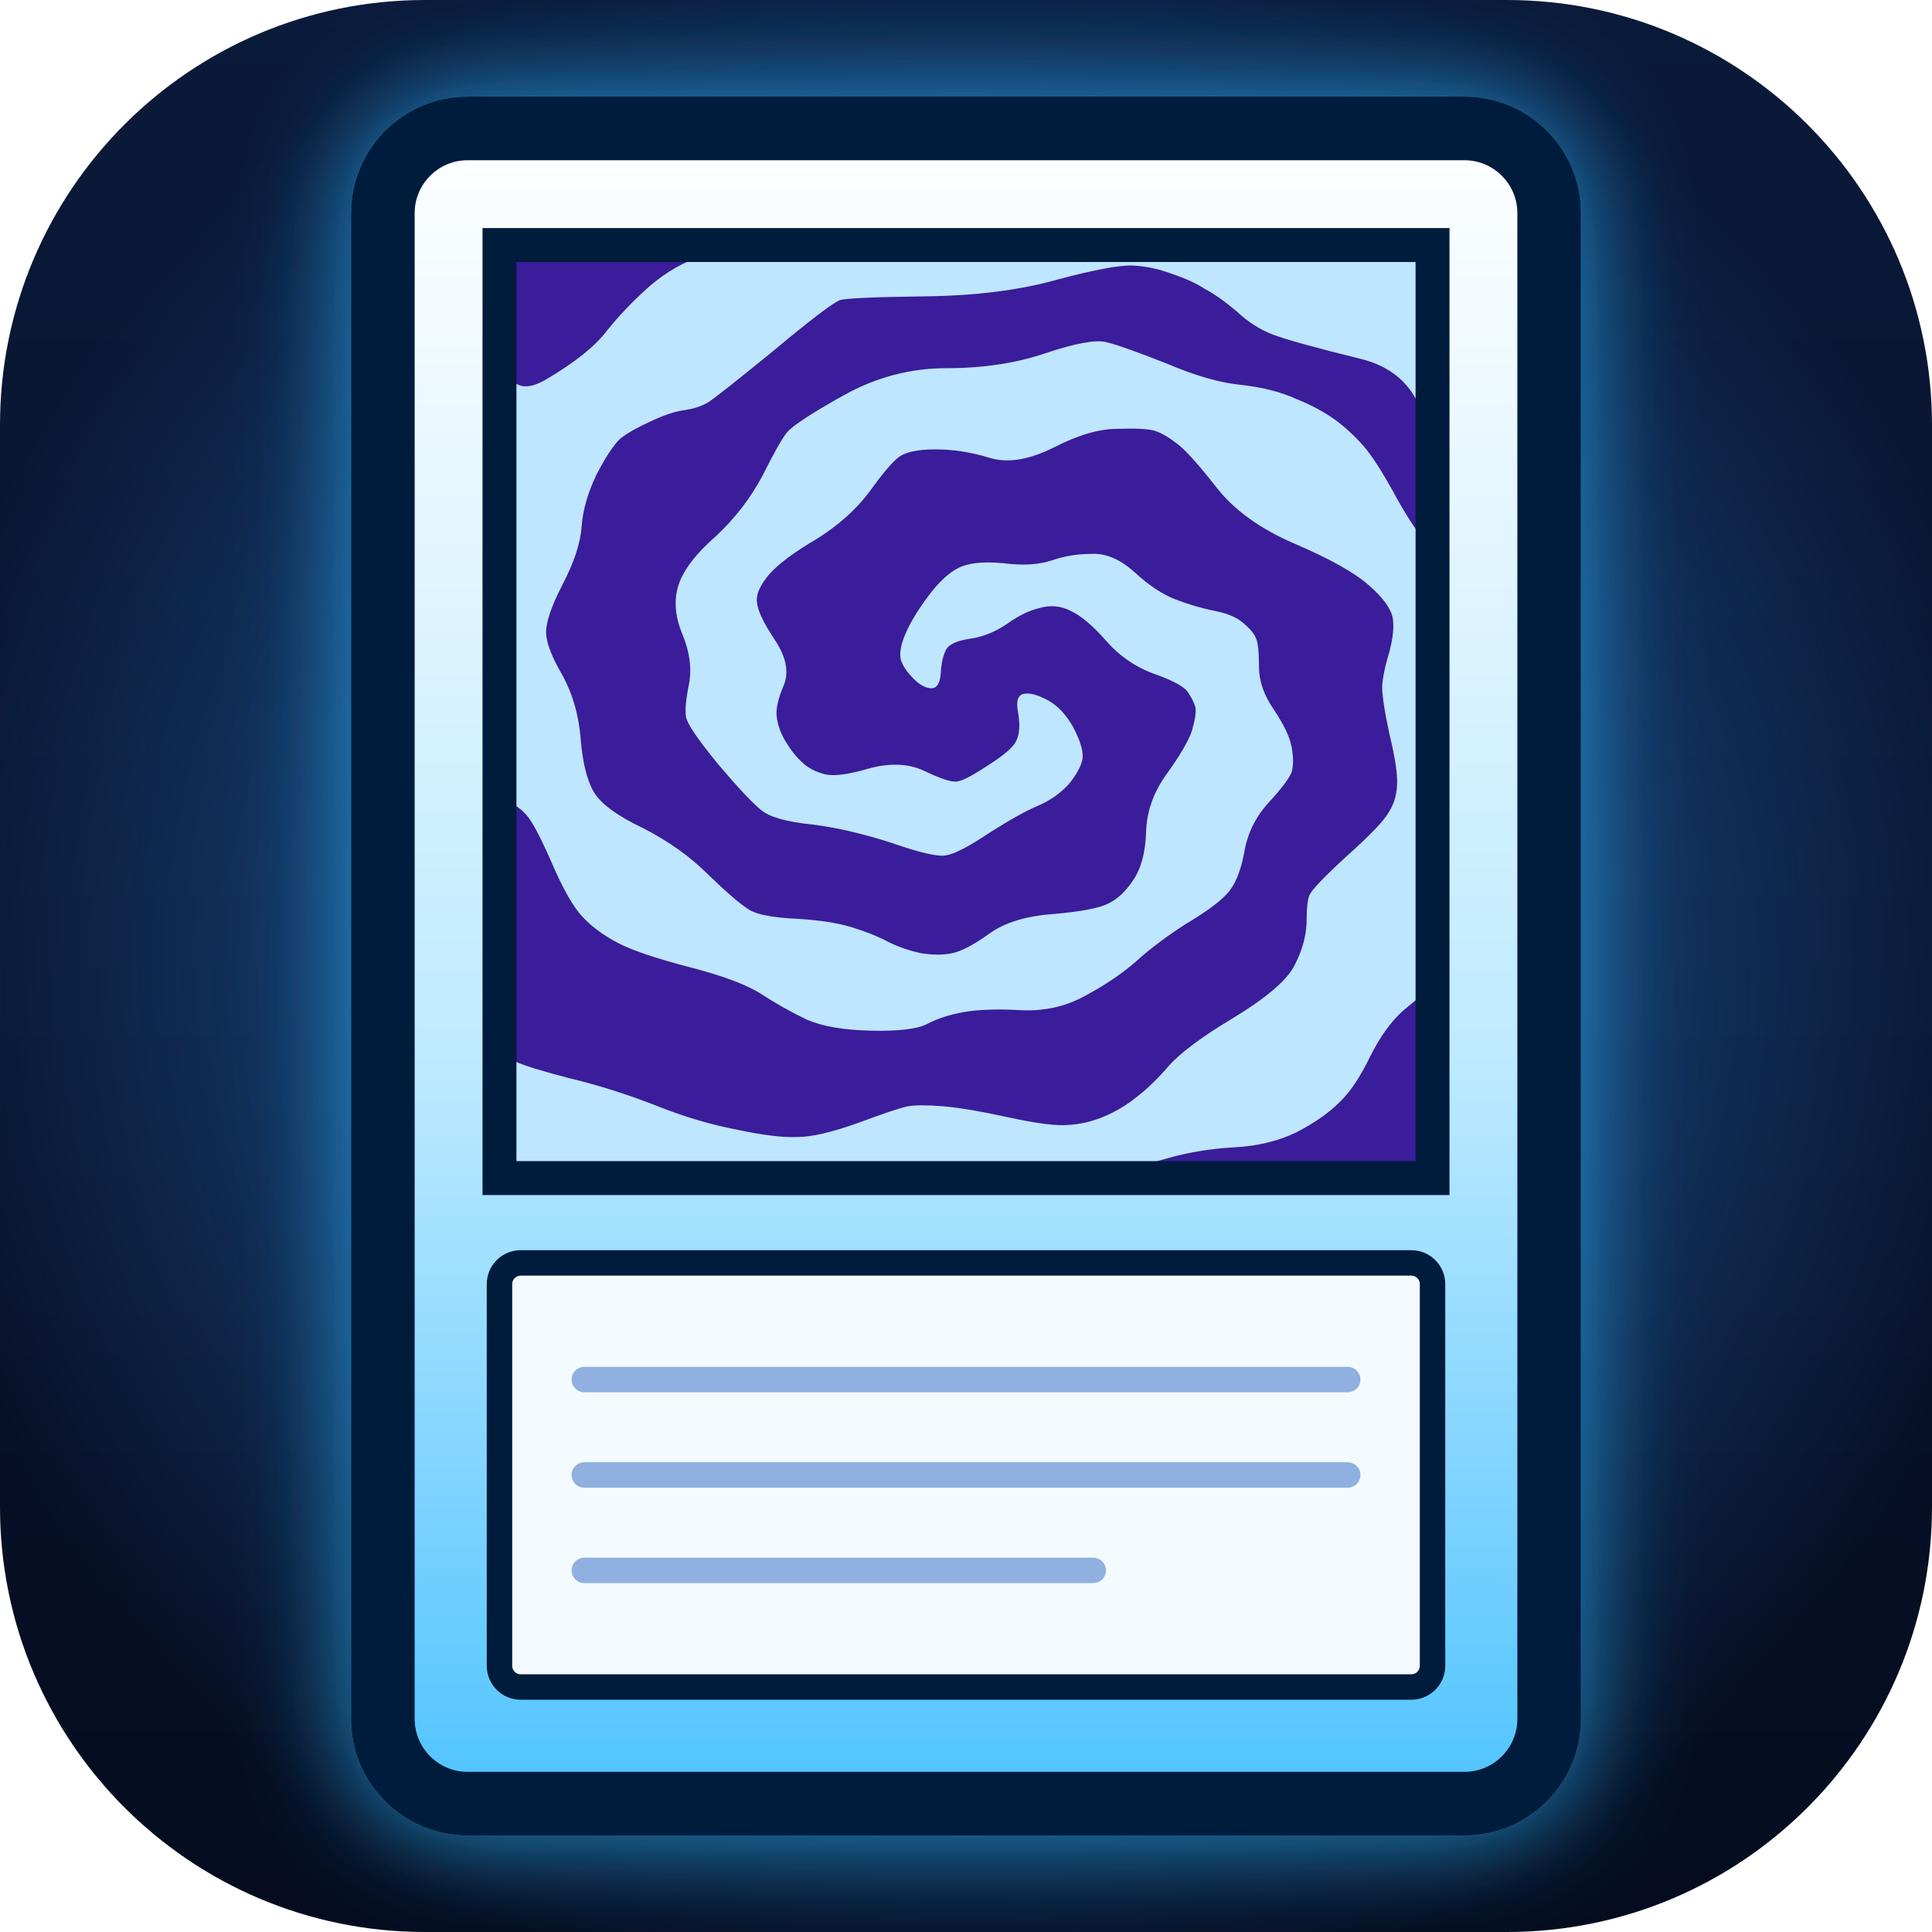
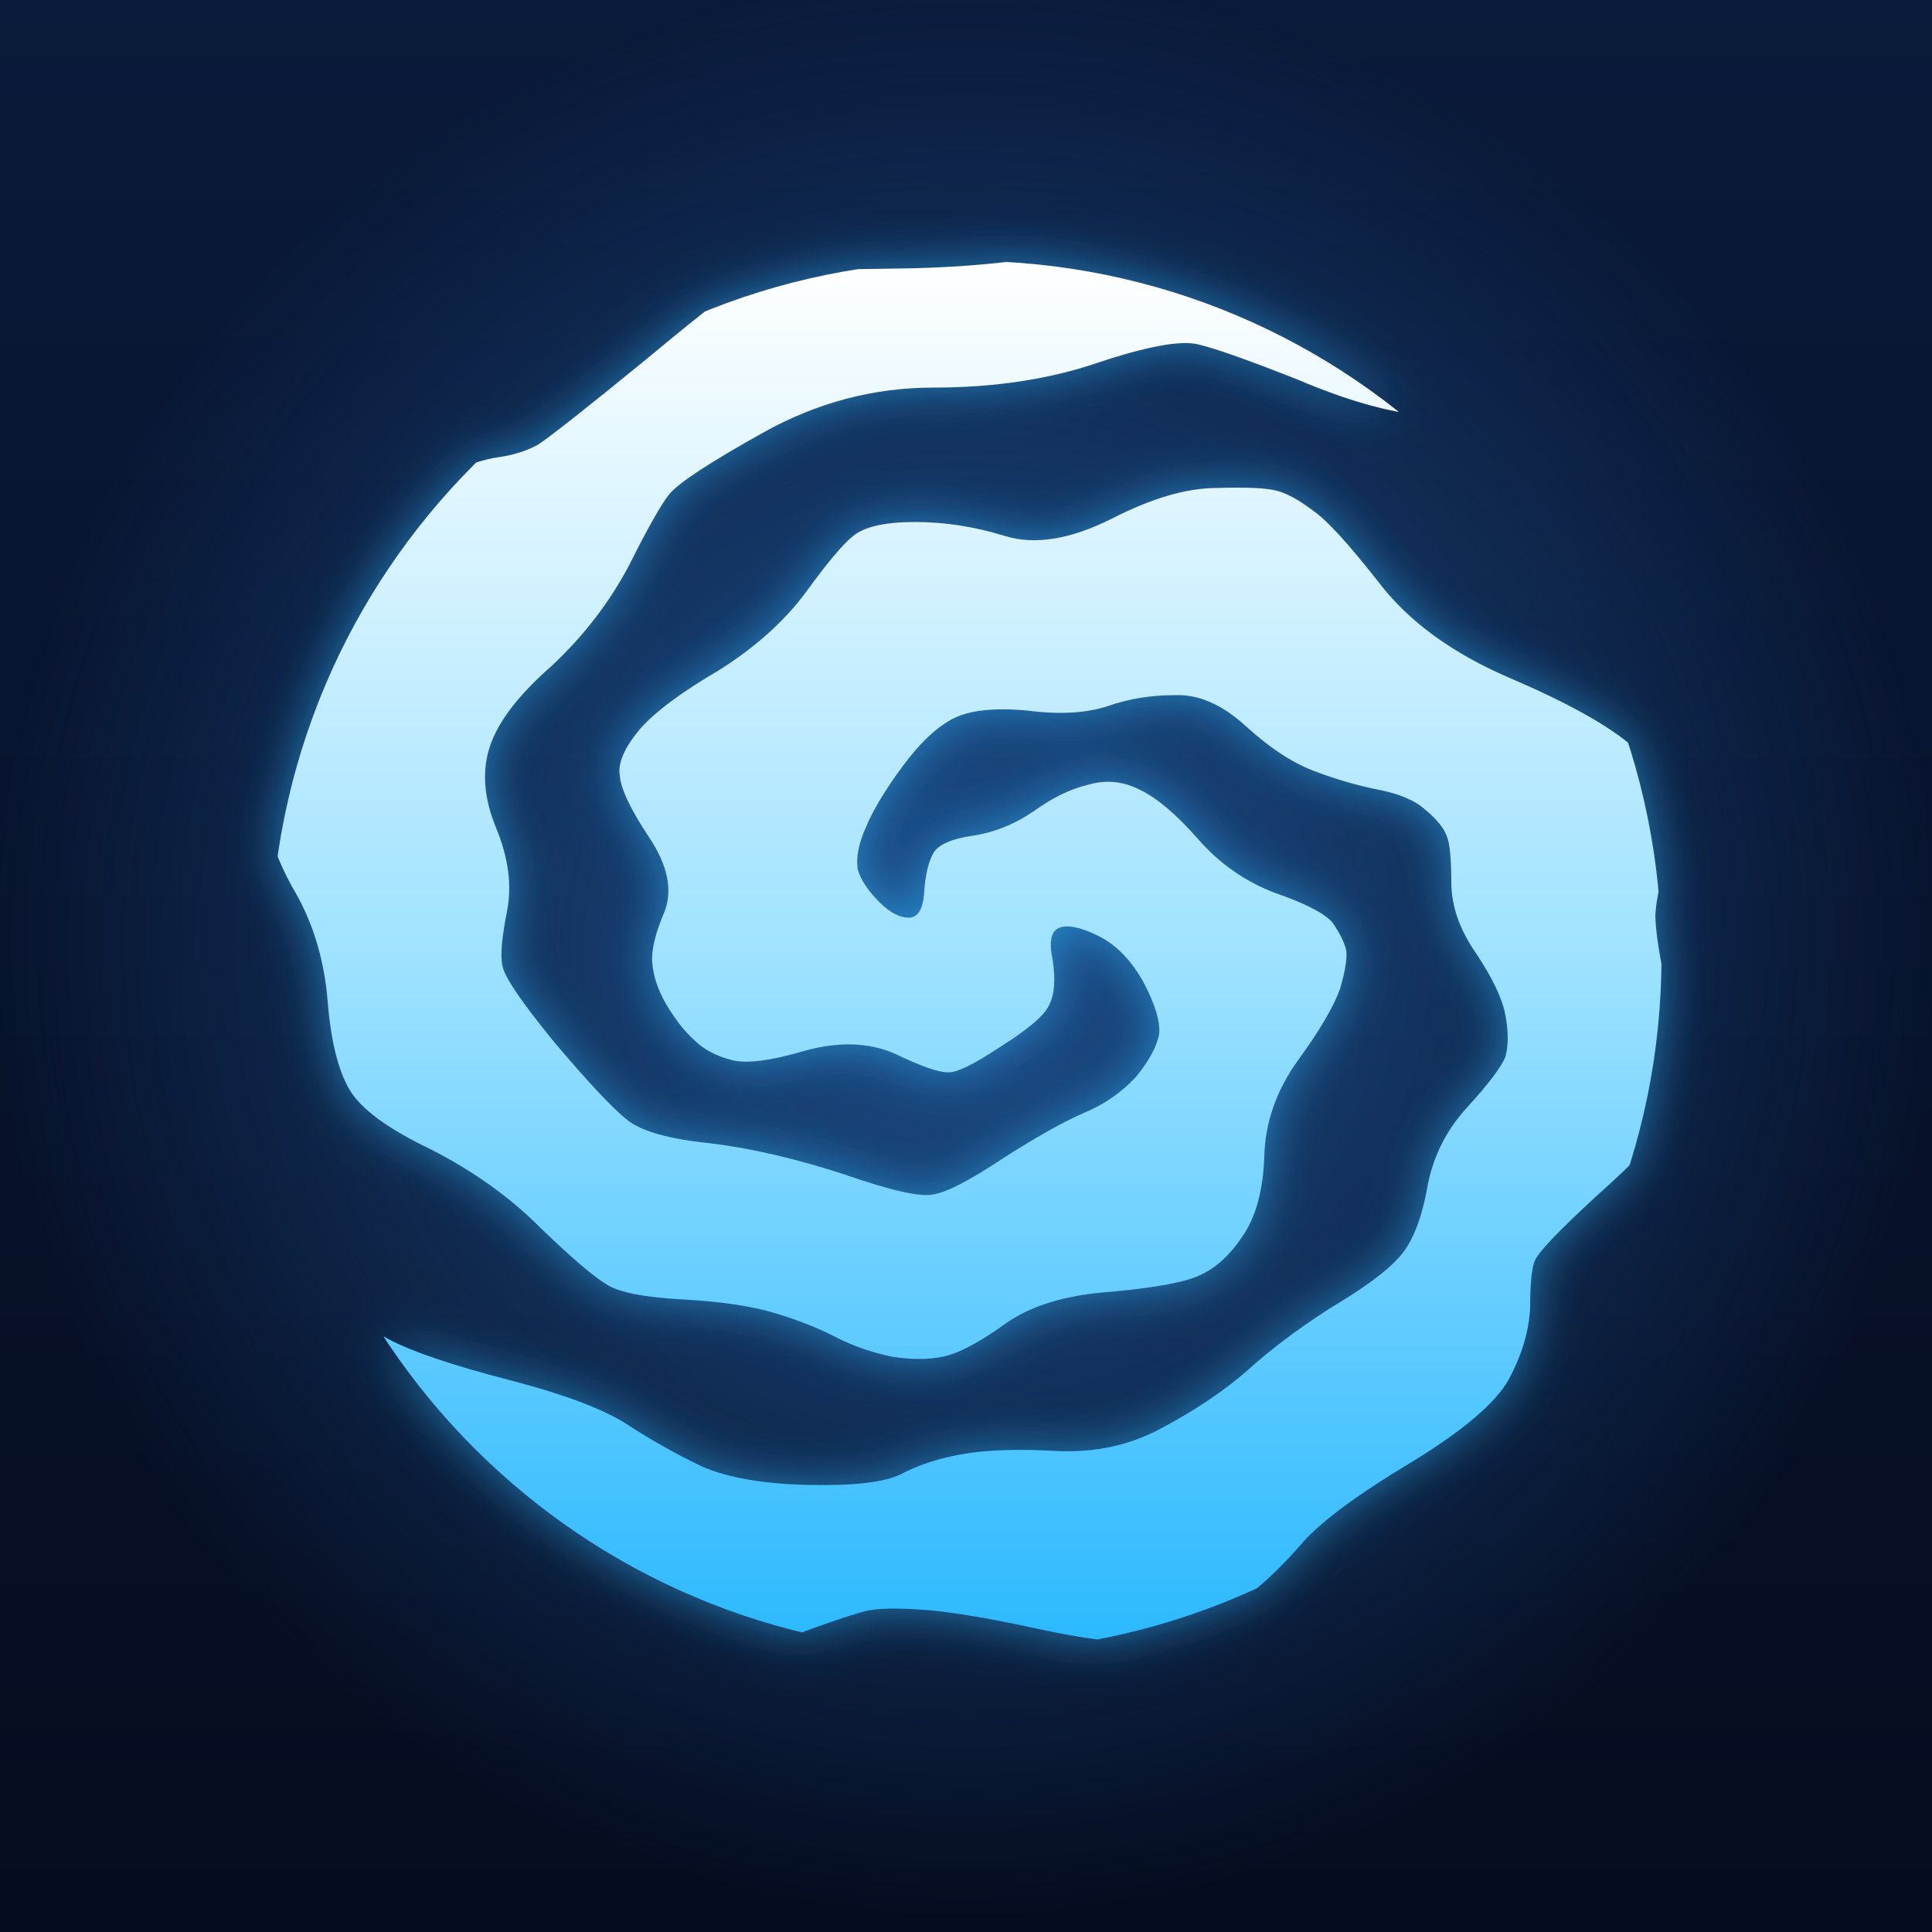
<svg xmlns="http://www.w3.org/2000/svg" viewBox="0 0 100 100" width="512" height="512">
  <defs>
-     <clipPath id="art">
-       <rect x="7" y="7" width="44" height="44" />
-     </clipPath>
-     <linearGradient id="body" x1="0" y1="0" x2="0" y2="1">
-       <stop offset="0" stop-color="#ffffff" />
-       <stop offset=".55" stop-color="#bfeaff" />
-       <stop offset="1" stop-color="#4fc3ff" />
-     </linearGradient>
    <linearGradient id="bg" x1="0" y1="0" x2="0" y2="1">
      <stop offset="0" stop-color="#0a1a3a" />
      <stop offset="1" stop-color="#050c1f" />
    </linearGradient>
-     <radialGradient id="glow" cx="50%" cy="50%" r="55%">
-       <stop offset="0" stop-color="#2f7fd8" stop-opacity=".8" />
+     <radialGradient id="glow" cx="50%" cy="49%" r="50%">
+       <stop offset="0" stop-color="#2f7fd8" stop-opacity=".55" />
      <stop offset="1" stop-color="#2f7fd8" stop-opacity="0" />
    </radialGradient>
-     <filter id="halo" x="-30%" y="-30%" width="160%" height="160%">
-       <feDropShadow dx="0" dy="0" stdDeviation="2.5" flood-color="#2ab8ff" flood-opacity=".75" />
+     <linearGradient id="sw" gradientUnits="userSpaceOnUse" x1="0" y1="5" x2="0" y2="95">
+       <stop offset="0" stop-color="#ffffff" />
+       <stop offset=".5" stop-color="#9fe2ff" />
+       <stop offset="1" stop-color="#2ab8ff" />
+     </linearGradient>
+     <clipPath id="disc">
+       <circle cx="50" cy="50" r="45" />
+     </clipPath>
+     <filter id="halo" x="-20%" y="-20%" width="140%" height="140%">
+       <feDropShadow dx="0" dy="0" stdDeviation="1.6" flood-color="#2ab8ff" flood-opacity=".6" />
    </filter>
-     <g id="card">
-       <rect x="1.5" y="1.5" width="55" height="79" rx="4" fill="url(#body)" stroke="#061a3d" stroke-width="3" />
-       <rect x="7" y="7" width="44" height="44" fill="#bfe6ff" />
-       <g clip-path="url(#art)">
-         <path d="M12.8 0.3Q0.8 0.3 0.5 1.6Q0.1 2.9 0.3 10.0Q0.4 17.1 5.0 14.4Q9.6 11.7 11.5 9.2Q13.5 6.7 16.1 4.4Q18.8 2.1 21.7 1.2Q24.7 0.4 12.8 0.3ZM67.9 2.2Q65.8 2.1 59.8 3.7Q53.8 5.4 45.6 5.5Q37.5 5.6 36.5 5.9Q35.4 6.3 29.4 11.3Q23.4 16.2 22.3 16.9Q21.2 17.5 19.8 17.7Q18.3 17.9 16.2 18.9Q14.2 19.8 13.0 20.7Q11.9 21.7 10.4 24.6Q9.0 27.5 8.8 30.2Q8.6 32.9 6.7 36.5Q4.9 40.0 5.0 41.7Q5.1 43.3 6.8 46.2Q8.4 49.2 8.7 52.9Q9.0 56.7 10.1 58.6Q11.2 60.5 15.4 62.5Q19.5 64.6 22.4 67.5Q25.4 70.4 26.7 71.2Q27.9 72.0 31.7 72.2Q35.4 72.4 37.7 73.1Q40.0 73.8 41.7 74.7Q43.3 75.5 45.2 75.9Q47.1 76.2 48.5 75.9Q50.0 75.6 52.5 73.8Q55.0 72.0 59.4 71.7Q63.8 71.3 65.2 70.6Q66.7 69.9 67.9 68.1Q69.2 66.2 69.3 62.9Q69.4 59.6 71.5 56.7Q73.6 53.8 74.2 52.1Q74.7 50.4 74.6 49.6Q74.4 48.8 73.7 47.8Q72.9 46.9 70.0 45.9Q67.1 44.8 65.0 42.4Q62.9 40.0 61.2 39.2Q59.6 38.4 57.9 38.9Q56.2 39.3 54.4 40.6Q52.5 41.9 50.4 42.2Q48.4 42.5 47.9 43.3Q47.4 44.2 47.3 45.8Q47.2 47.5 46.3 47.5Q45.4 47.5 44.4 46.5Q43.3 45.4 43.0 44.4Q42.8 43.3 43.5 41.7Q44.2 40.0 45.9 37.7Q47.6 35.4 49.2 34.6Q50.8 33.8 54.0 34.1Q57.1 34.5 59.2 33.8Q61.2 33.1 63.5 33.1Q65.8 33.0 68.1 35.1Q70.4 37.2 72.5 38.0Q74.6 38.8 76.6 39.2Q78.7 39.6 79.7 40.5Q80.8 41.4 81.1 42.2Q81.4 42.9 81.4 45.2Q81.4 47.5 83.0 49.8Q84.6 52.2 84.9 53.8Q85.2 55.4 84.9 56.5Q84.5 57.5 82.4 59.8Q80.3 62.1 79.8 65.2Q79.2 68.3 77.9 69.6Q76.7 70.9 73.5 72.8Q70.4 74.8 68.2 76.8Q65.9 78.8 62.7 80.5Q59.6 82.2 55.8 82.0Q52.1 81.8 49.8 82.2Q47.5 82.6 45.8 83.5Q44.2 84.3 39.8 84.2Q35.4 84.1 32.9 83.0Q30.4 81.8 28.1 80.3Q25.8 78.8 20.4 77.4Q15.0 76.0 12.7 74.8Q10.4 73.6 8.9 72.0Q7.4 70.4 5.6 66.2Q3.8 62.1 2.9 61.1Q2.1 60.2 1.2 59.8Q0.4 59.5 0.4 73.1Q0.4 86.8 1.7 87.5Q2.9 88.1 7.5 89.3Q12.1 90.4 16.7 92.2Q21.2 94.0 25.4 94.8Q29.6 95.7 31.9 95.6Q34.2 95.6 38.4 94.1Q42.7 92.5 43.8 92.3Q45.0 92.1 47.5 92.3Q50.0 92.5 54.6 93.5Q59.2 94.5 61.0 94.3Q62.9 94.2 64.8 93.4Q66.7 92.6 68.3 91.3Q70.0 90.0 71.8 87.9Q73.7 85.8 78.7 82.8Q83.8 79.7 85.1 77.4Q86.4 75.0 86.5 72.7Q86.5 70.4 86.8 69.7Q87.1 68.9 90.8 65.5Q94.6 62.1 95.3 60.8Q96.1 59.6 96.2 57.9Q96.3 56.2 95.4 52.5Q94.6 48.8 94.6 47.3Q94.7 45.8 95.4 43.5Q96.0 41.2 95.7 39.8Q95.3 38.3 93.1 36.4Q90.8 34.4 85.2 32.0Q79.6 29.6 76.7 25.8Q73.8 22.1 72.5 21.2Q71.2 20.2 70.2 19.9Q69.2 19.6 66.2 19.7Q63.3 19.7 59.4 21.7Q55.4 23.7 52.5 22.8Q49.6 21.9 46.7 21.9Q43.8 21.9 42.7 22.8Q41.7 23.6 39.6 26.5Q37.5 29.3 34.0 31.5Q30.4 33.6 28.9 35.3Q27.4 37.1 27.6 38.3Q27.7 39.6 29.5 42.3Q31.3 45.0 30.5 47.1Q29.6 49.2 29.7 50.4Q29.8 51.7 30.6 53.1Q31.5 54.6 32.4 55.4Q33.3 56.3 34.8 56.7Q36.2 57.1 39.6 56.1Q42.9 55.2 45.4 56.3Q47.9 57.5 48.8 57.5Q49.6 57.6 52.3 55.8Q55.0 54.1 55.4 53.1Q55.9 52.1 55.6 50.2Q55.2 48.3 56.2 48.1Q57.1 47.9 58.8 48.8Q60.4 49.7 61.5 51.7Q62.6 53.8 62.5 55.0Q62.3 56.2 61.0 57.8Q59.6 59.3 57.7 60.1Q55.8 60.9 52.5 63.0Q49.2 65.2 47.9 65.4Q46.7 65.7 42.1 64.1Q37.5 62.6 33.5 62.1Q29.5 61.7 28.1 60.6Q26.7 59.5 23.4 55.6Q20.2 51.7 20.0 50.6Q19.8 49.6 20.3 47.1Q20.8 44.6 19.6 41.7Q18.4 38.8 19.2 36.4Q20.0 34.0 23.2 31.2Q26.3 28.3 28.2 24.7Q30.0 21.1 30.8 20.1Q31.7 19.0 36.9 16.1Q42.1 13.2 47.9 13.2Q53.8 13.2 58.5 11.6Q63.3 10.0 65.0 10.4Q66.7 10.8 71.5 12.7Q76.2 14.7 79.6 15.0Q83.0 15.4 85.4 16.5Q87.9 17.5 89.8 18.9Q91.7 20.4 92.9 21.9Q94.2 23.5 96.2 27.2Q98.3 30.9 99.0 31.3Q99.6 31.8 99.6 22.9Q99.6 14.0 92.3 12.2Q85.0 10.4 82.9 9.6Q80.8 8.8 79.0 7.1Q77.1 5.5 75.6 4.7Q74.2 3.8 72.1 3.1Q70.0 2.3 67.9 2.2ZM99.2 80.2Q98.8 80.4 96.8 82.1Q94.9 83.8 93.3 87.0Q91.7 90.3 90.0 91.9Q88.3 93.6 85.4 95.1Q82.5 96.5 78.8 96.7Q75.0 96.9 71.5 97.9Q67.9 98.9 67.1 99.3Q66.3 99.6 66.9 99.7Q67.5 99.8 82.6 99.7Q97.7 99.6 98.6 98.6Q99.6 97.5 99.7 96.9Q99.9 96.2 99.9 88.8Q99.9 81.2 99.7 80.7Q99.6 80.1 99.2 80.2ZM1.9 99.0Q0.4 98.3 0.4 99.1Q0.4 99.9 1.9 99.8Q3.3 99.7 1.9 99.0Z" transform="translate(7 7) scale(.44)" fill="#3a1f9a" fill-rule="evenodd" />
-       </g>
-       <rect x="7" y="7" width="44" height="44" fill="none" stroke="#061a3d" stroke-width="1.6" />
-       <rect x="7" y="55" width="44" height="20" rx="1" fill="#f4fbff" stroke="#061a3d" stroke-width="1.2" />
-       <g stroke="#8fb0e0" stroke-width="1.2" stroke-linecap="round">
-         <line x1="11" y1="60.5" x2="47" y2="60.5" />
-         <line x1="11" y1="65" x2="47" y2="65" />
-         <line x1="11" y1="69.5" x2="35" y2="69.5" />
-       </g>
+   </defs>
+   <rect width="100" height="100" fill="url(#bg)" />
+   <rect width="100" height="100" fill="url(#glow)" />
+   <g filter="url(#halo)" transform="translate(50 49.5) scale(0.8) translate(-50 -50)">
+     <g clip-path="url(#disc)">
+       <path d="M12.8 0.3Q0.8 0.3 0.5 1.6Q0.1 2.9 0.3 10.0Q0.4 17.1 5.0 14.4Q9.6 11.7 11.5 9.2Q13.5 6.7 16.1 4.4Q18.8 2.1 21.7 1.2Q24.7 0.4 12.8 0.3ZM67.9 2.2Q65.8 2.1 59.8 3.7Q53.8 5.4 45.6 5.5Q37.5 5.6 36.5 5.9Q35.4 6.3 29.4 11.3Q23.4 16.2 22.3 16.9Q21.2 17.5 19.8 17.7Q18.3 17.9 16.2 18.9Q14.2 19.8 13.0 20.7Q11.9 21.7 10.4 24.6Q9.0 27.5 8.8 30.2Q8.6 32.9 6.7 36.5Q4.9 40.0 5.0 41.7Q5.1 43.3 6.8 46.2Q8.4 49.2 8.7 52.9Q9.0 56.7 10.1 58.6Q11.2 60.5 15.4 62.5Q19.5 64.6 22.4 67.5Q25.4 70.4 26.7 71.2Q27.9 72.0 31.7 72.2Q35.4 72.4 37.7 73.1Q40.0 73.8 41.7 74.7Q43.3 75.5 45.2 75.9Q47.1 76.2 48.5 75.9Q50.0 75.6 52.5 73.8Q55.0 72.0 59.4 71.7Q63.8 71.3 65.2 70.6Q66.7 69.9 67.9 68.1Q69.2 66.2 69.3 62.9Q69.4 59.6 71.5 56.7Q73.6 53.8 74.2 52.1Q74.7 50.4 74.6 49.6Q74.4 48.8 73.7 47.8Q72.9 46.9 70.0 45.9Q67.1 44.8 65.0 42.4Q62.9 40.0 61.2 39.2Q59.6 38.4 57.9 38.9Q56.2 39.3 54.4 40.6Q52.5 41.9 50.4 42.2Q48.4 42.5 47.9 43.3Q47.4 44.2 47.3 45.8Q47.2 47.5 46.3 47.5Q45.4 47.5 44.4 46.5Q43.3 45.4 43.0 44.4Q42.8 43.3 43.5 41.7Q44.2 40.0 45.9 37.7Q47.6 35.4 49.2 34.6Q50.8 33.8 54.0 34.1Q57.1 34.5 59.2 33.8Q61.2 33.1 63.5 33.1Q65.8 33.0 68.1 35.1Q70.4 37.2 72.5 38.0Q74.6 38.8 76.6 39.2Q78.7 39.6 79.7 40.5Q80.8 41.4 81.1 42.2Q81.4 42.9 81.4 45.2Q81.4 47.5 83.0 49.8Q84.6 52.2 84.9 53.8Q85.2 55.4 84.9 56.5Q84.5 57.5 82.4 59.8Q80.3 62.1 79.8 65.2Q79.2 68.3 77.9 69.6Q76.7 70.9 73.5 72.8Q70.4 74.8 68.2 76.8Q65.9 78.8 62.7 80.5Q59.6 82.2 55.8 82.0Q52.1 81.8 49.8 82.2Q47.5 82.6 45.8 83.5Q44.2 84.3 39.8 84.2Q35.4 84.1 32.9 83.0Q30.4 81.8 28.1 80.3Q25.8 78.8 20.4 77.4Q15.0 76.0 12.7 74.8Q10.4 73.6 8.9 72.0Q7.4 70.4 5.6 66.2Q3.8 62.1 2.9 61.1Q2.1 60.2 1.2 59.8Q0.4 59.5 0.4 73.1Q0.4 86.8 1.7 87.5Q2.9 88.1 7.5 89.3Q12.1 90.4 16.7 92.2Q21.2 94.0 25.4 94.8Q29.6 95.7 31.9 95.6Q34.2 95.6 38.4 94.1Q42.7 92.5 43.8 92.3Q45.0 92.1 47.5 92.3Q50.0 92.5 54.6 93.5Q59.2 94.5 61.0 94.3Q62.9 94.2 64.8 93.4Q66.7 92.6 68.3 91.3Q70.0 90.0 71.8 87.9Q73.7 85.8 78.7 82.8Q83.8 79.7 85.1 77.4Q86.4 75.0 86.5 72.7Q86.5 70.4 86.8 69.7Q87.1 68.9 90.8 65.5Q94.6 62.1 95.3 60.8Q96.1 59.6 96.2 57.9Q96.3 56.2 95.4 52.5Q94.6 48.8 94.6 47.3Q94.7 45.8 95.4 43.5Q96.0 41.2 95.7 39.8Q95.3 38.3 93.1 36.4Q90.8 34.4 85.2 32.0Q79.6 29.6 76.7 25.8Q73.8 22.1 72.5 21.2Q71.2 20.2 70.2 19.9Q69.2 19.6 66.2 19.7Q63.3 19.7 59.4 21.7Q55.4 23.7 52.5 22.8Q49.6 21.9 46.7 21.9Q43.8 21.9 42.7 22.8Q41.7 23.6 39.6 26.5Q37.5 29.3 34.0 31.5Q30.4 33.6 28.9 35.3Q27.4 37.1 27.6 38.3Q27.7 39.6 29.5 42.3Q31.3 45.0 30.5 47.1Q29.6 49.2 29.7 50.4Q29.8 51.7 30.6 53.1Q31.5 54.6 32.4 55.4Q33.3 56.3 34.8 56.7Q36.2 57.1 39.6 56.1Q42.9 55.2 45.4 56.3Q47.9 57.5 48.8 57.5Q49.6 57.6 52.3 55.8Q55.0 54.1 55.4 53.1Q55.9 52.1 55.6 50.2Q55.2 48.3 56.2 48.1Q57.1 47.9 58.8 48.8Q60.4 49.7 61.5 51.7Q62.6 53.8 62.5 55.0Q62.3 56.2 61.0 57.8Q59.6 59.3 57.7 60.1Q55.8 60.9 52.5 63.0Q49.2 65.2 47.9 65.4Q46.7 65.7 42.1 64.1Q37.5 62.6 33.5 62.1Q29.5 61.7 28.1 60.6Q26.7 59.5 23.4 55.6Q20.2 51.7 20.0 50.6Q19.8 49.6 20.3 47.1Q20.8 44.6 19.6 41.7Q18.4 38.8 19.2 36.4Q20.0 34.0 23.2 31.2Q26.3 28.3 28.2 24.7Q30.0 21.1 30.8 20.1Q31.7 19.0 36.9 16.1Q42.1 13.2 47.9 13.2Q53.8 13.2 58.5 11.6Q63.3 10.0 65.0 10.4Q66.7 10.8 71.5 12.7Q76.2 14.7 79.6 15.0Q83.0 15.4 85.4 16.5Q87.9 17.5 89.8 18.9Q91.7 20.4 92.9 21.9Q94.2 23.5 96.2 27.2Q98.3 30.9 99.0 31.3Q99.6 31.8 99.6 22.9Q99.6 14.0 92.3 12.2Q85.0 10.4 82.9 9.6Q80.8 8.8 79.0 7.1Q77.1 5.5 75.6 4.7Q74.2 3.8 72.1 3.1Q70.0 2.3 67.9 2.2ZM99.2 80.2Q98.8 80.4 96.8 82.1Q94.9 83.8 93.3 87.0Q91.7 90.3 90.0 91.9Q88.3 93.6 85.4 95.1Q82.5 96.5 78.8 96.7Q75.0 96.9 71.5 97.9Q67.9 98.9 67.1 99.3Q66.3 99.6 66.9 99.7Q67.5 99.8 82.6 99.7Q97.7 99.6 98.6 98.6Q99.6 97.5 99.7 96.9Q99.9 96.2 99.9 88.8Q99.9 81.2 99.7 80.7Q99.6 80.1 99.2 80.2ZM1.9 99.0Q0.4 98.3 0.4 99.1Q0.4 99.9 1.9 99.8Q3.3 99.7 1.9 99.0Z" fill="url(#sw)" fill-rule="evenodd" />
    </g>
-   </defs>
-   <rect width="100" height="100" rx="22" fill="url(#bg)" />
-   <rect width="100" height="100" rx="22" fill="url(#glow)" />
-   <use href="#card" transform="translate(18.17 5.00) scale(1.0976)" filter="url(#halo)" />
+   </g>
</svg>
